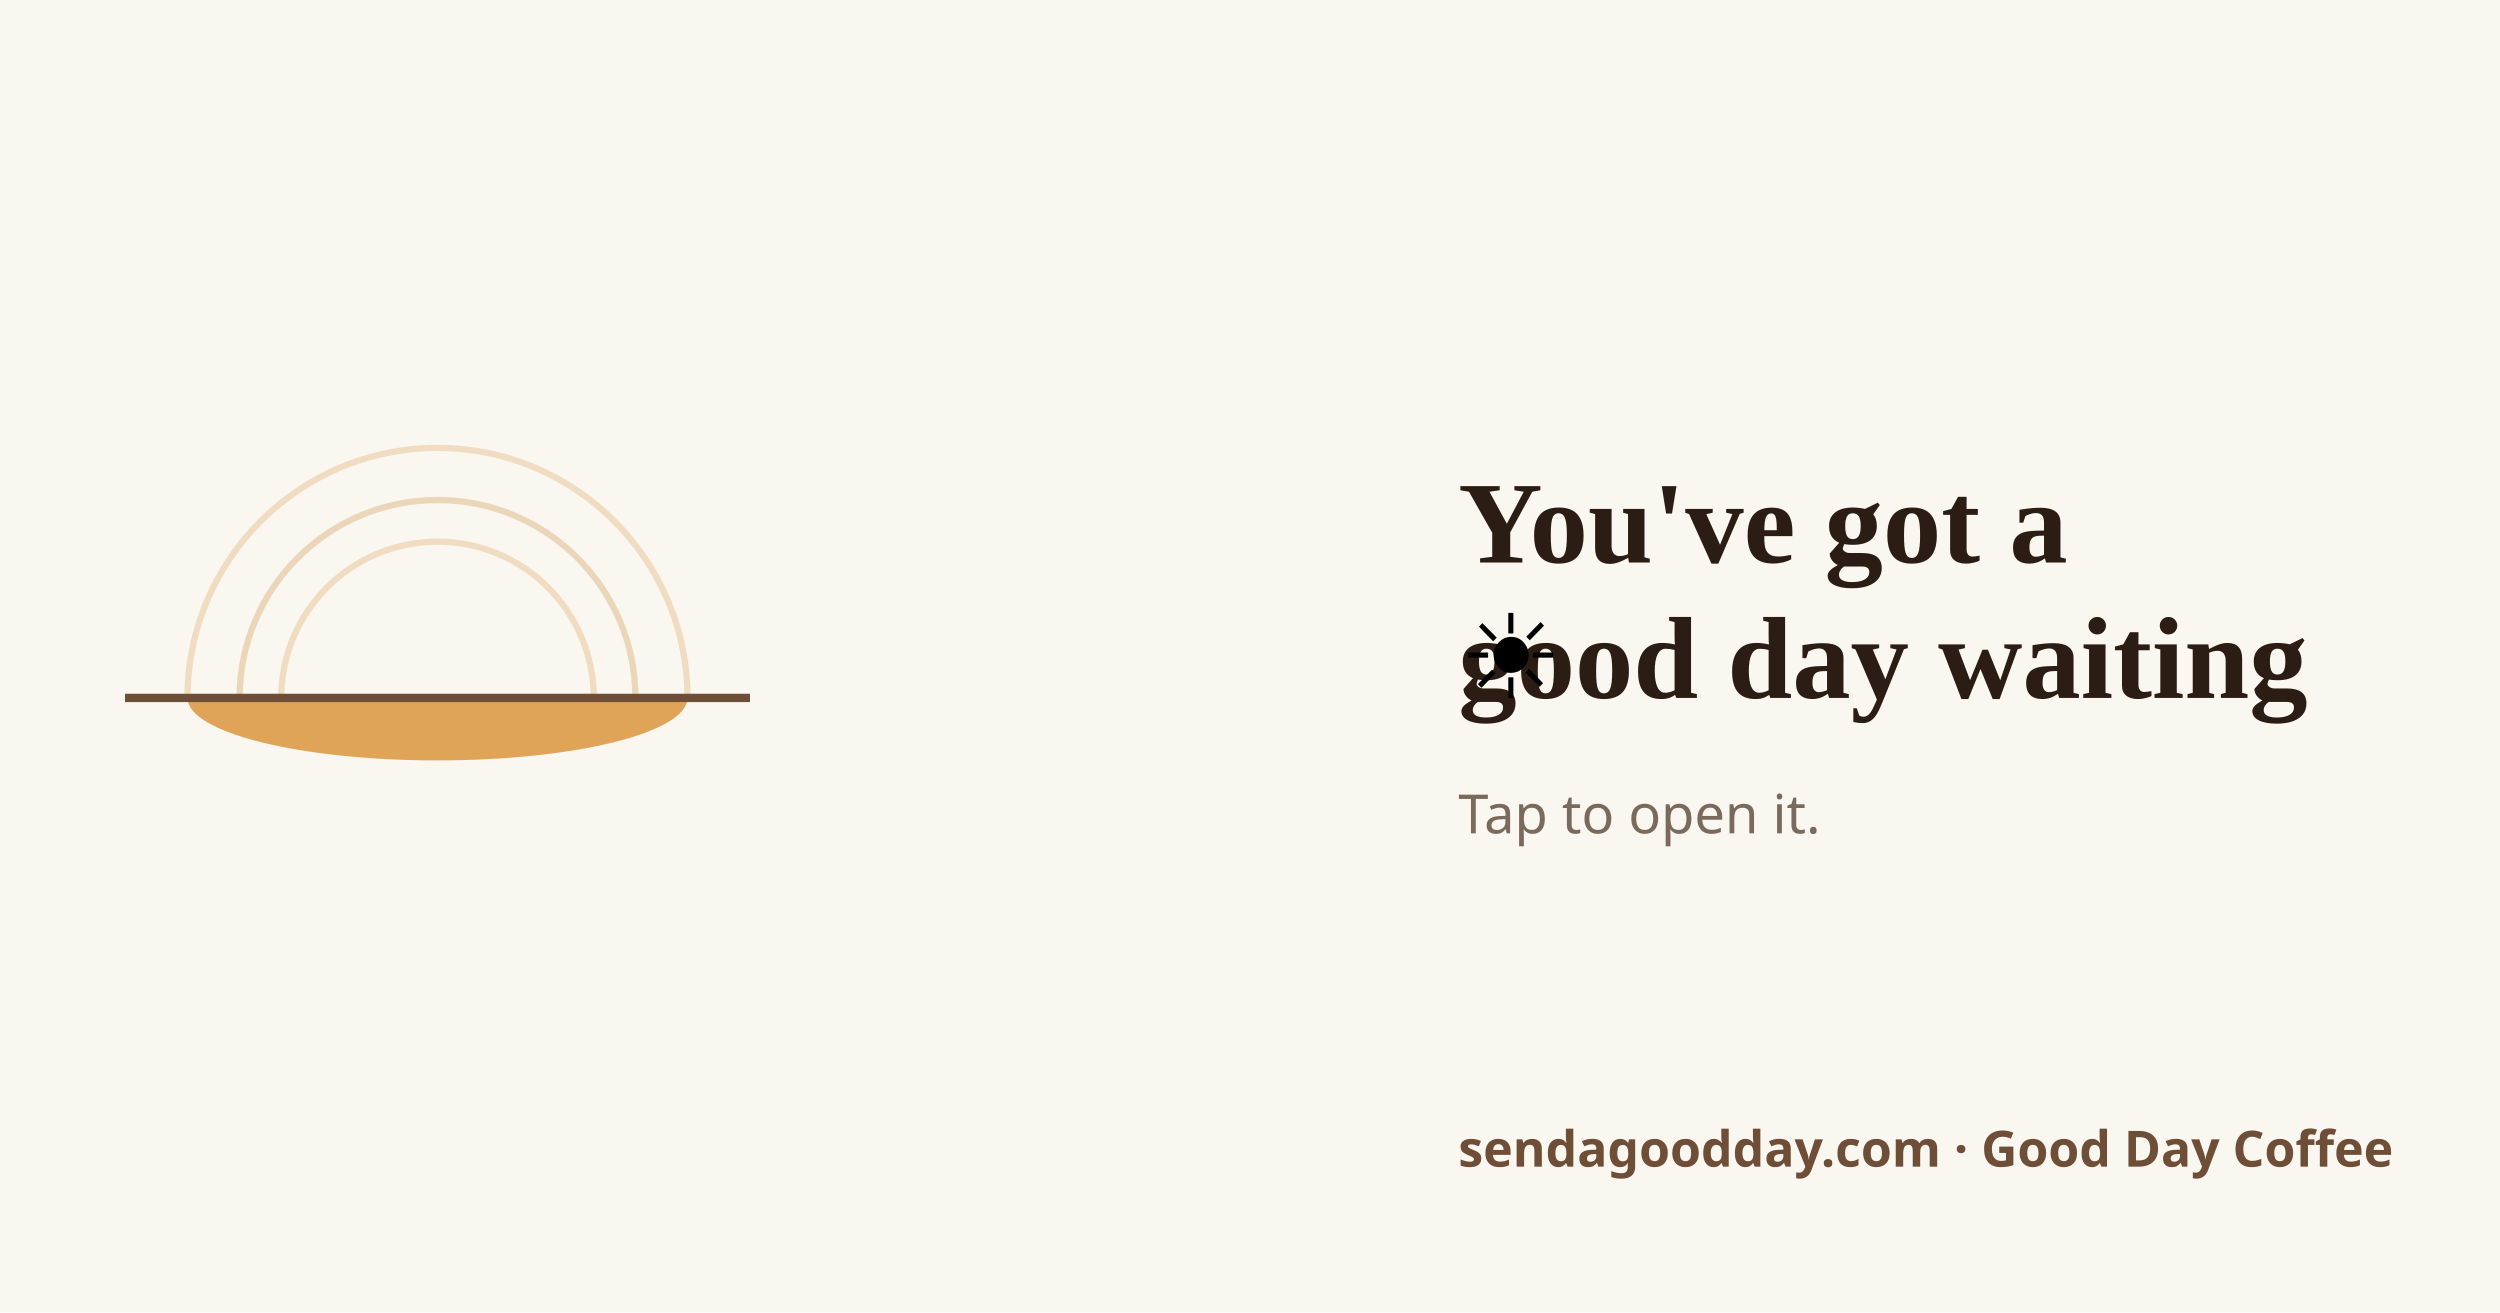
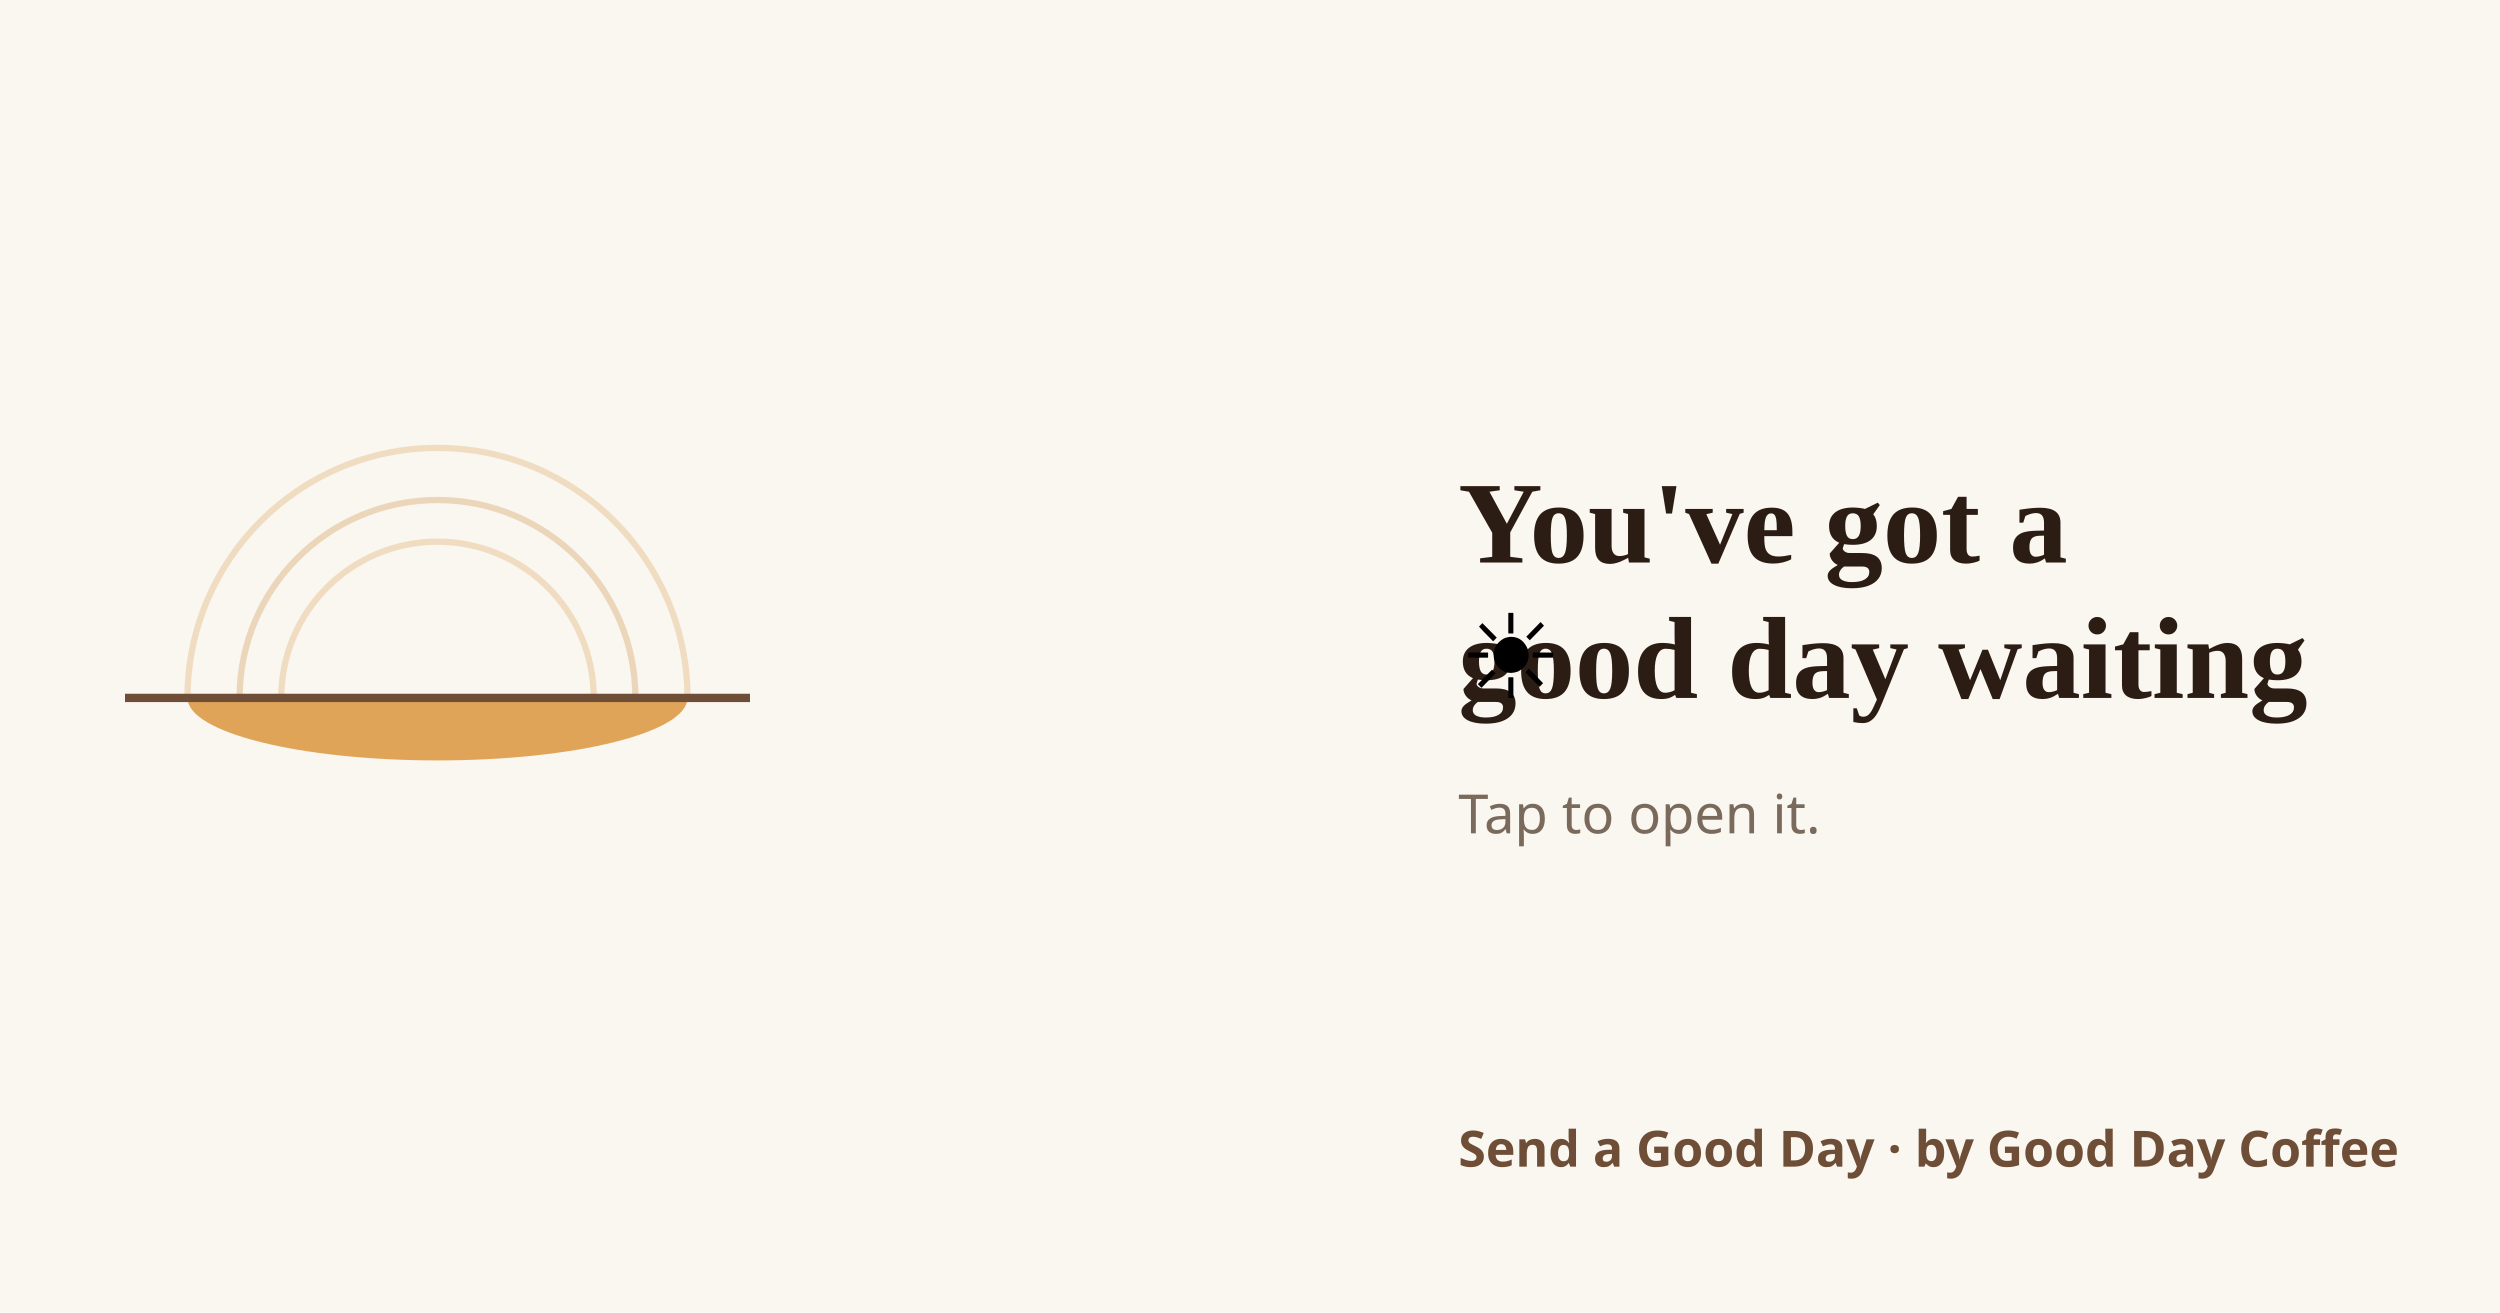
<svg xmlns="http://www.w3.org/2000/svg" viewBox="0 0 1200 630">
  <rect width="1200" height="630" fill="#faf6f0" />
  <g transform="translate(60,165)">
    <rect width="300" height="300" fill="#faf6f0" />
    <path d="M 30 170 A 120 120 0 0 1 270 170" fill="none" stroke="#f0dcc0" stroke-width="3" />
    <path d="M 55 170 A 95 95 0 0 1 245 170" fill="none" stroke="#c98a3c" stroke-opacity="0.3" stroke-width="3" />
    <path d="M 75 170 A 75 75 0 0 1 225 170" fill="none" stroke="#f0dcc0" stroke-width="3" />
    <path d="M 30 170 A 120 30 0 0 0 270 170 Z" fill="#e0a458" />
    <rect x="0" y="168" width="300" height="4" fill="#6f4e37" />
  </g>
  <text x="700" y="270" font-family="Georgia, 'Times New Roman', serif" font-weight="600" font-size="56" fill="#2b1d14">You've got a</text>
  <text x="700" y="335" font-family="Georgia, 'Times New Roman', serif" font-weight="600" font-size="56" fill="#2b1d14">good day waiting</text>
  <text x="700" y="335" font-family="Georgia, serif" font-size="56">☀</text>
  <text x="700" y="400" font-family="system-ui, sans-serif" font-size="26" fill="#7a6a5c">Tap to open it.</text>
-   <text x="700" y="560" font-family="system-ui, sans-serif" font-weight="600" font-size="24" fill="#6f4e37">sendagoodday.com  ·  Good Day Coffee</text>
+   <text x="700" y="560" font-family="system-ui, sans-serif" font-weight="600" font-size="24" fill="#6f4e37">Send a Good Day  ·  by Good Day Coffee</text>
</svg>
